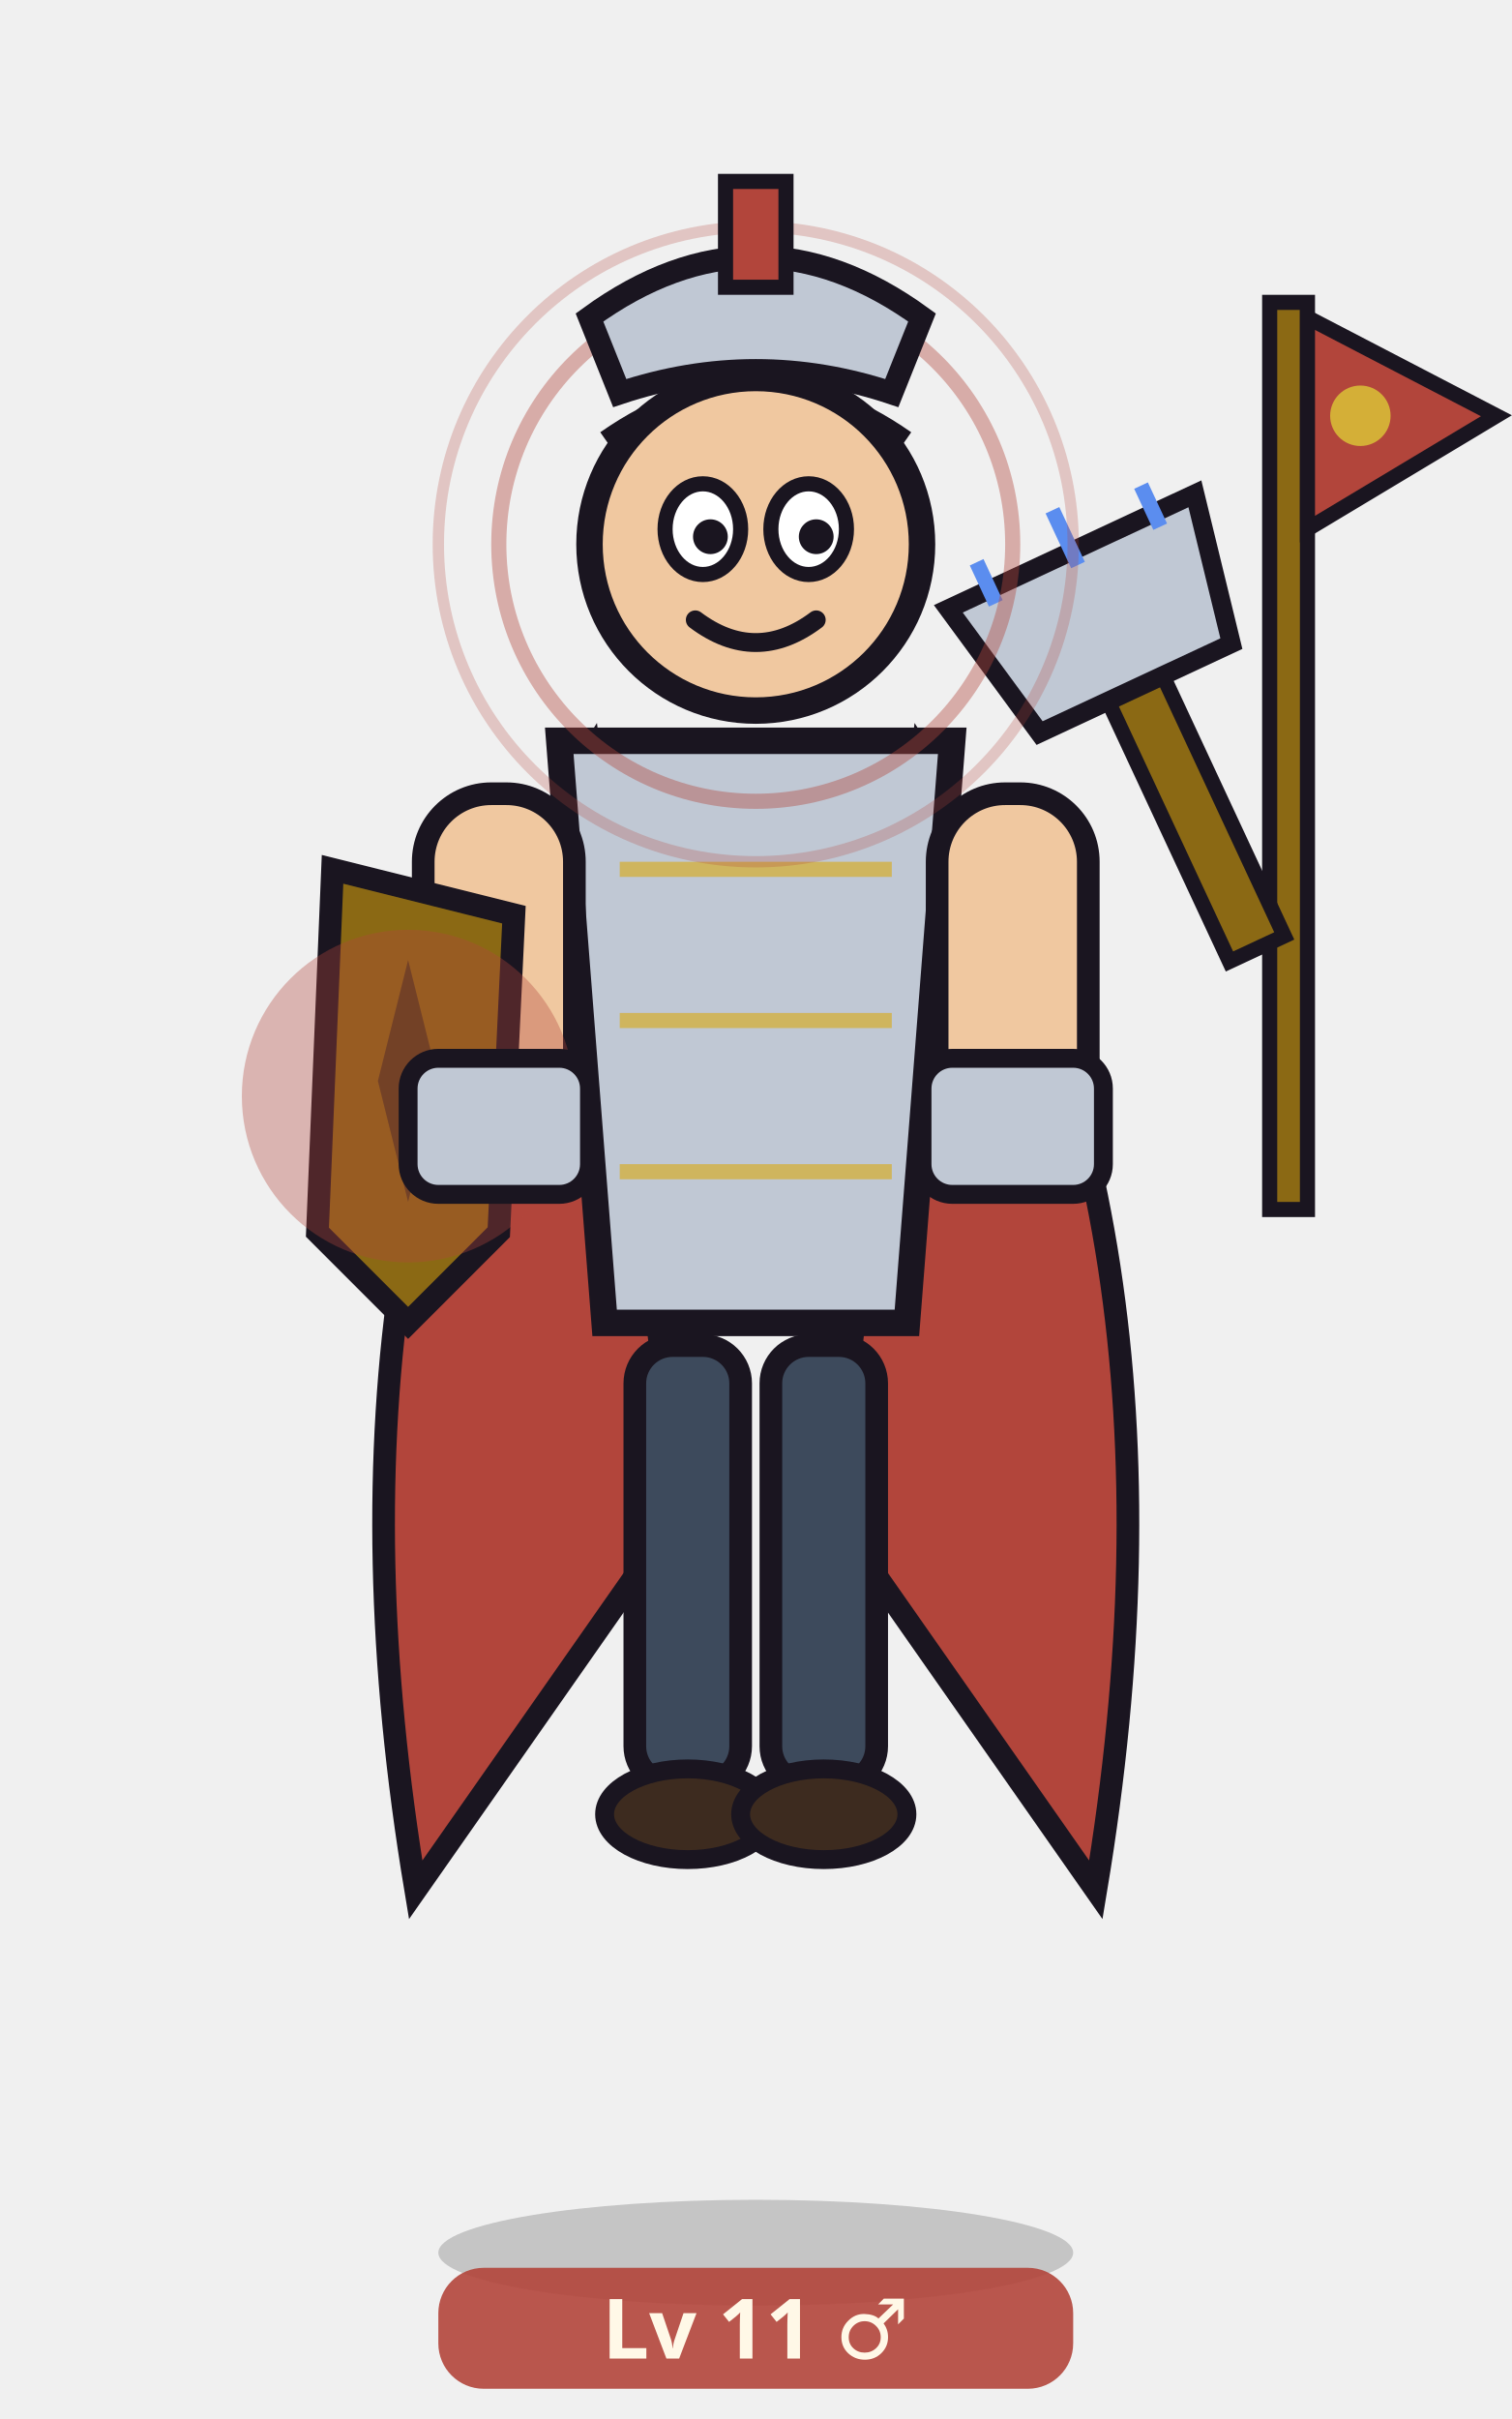
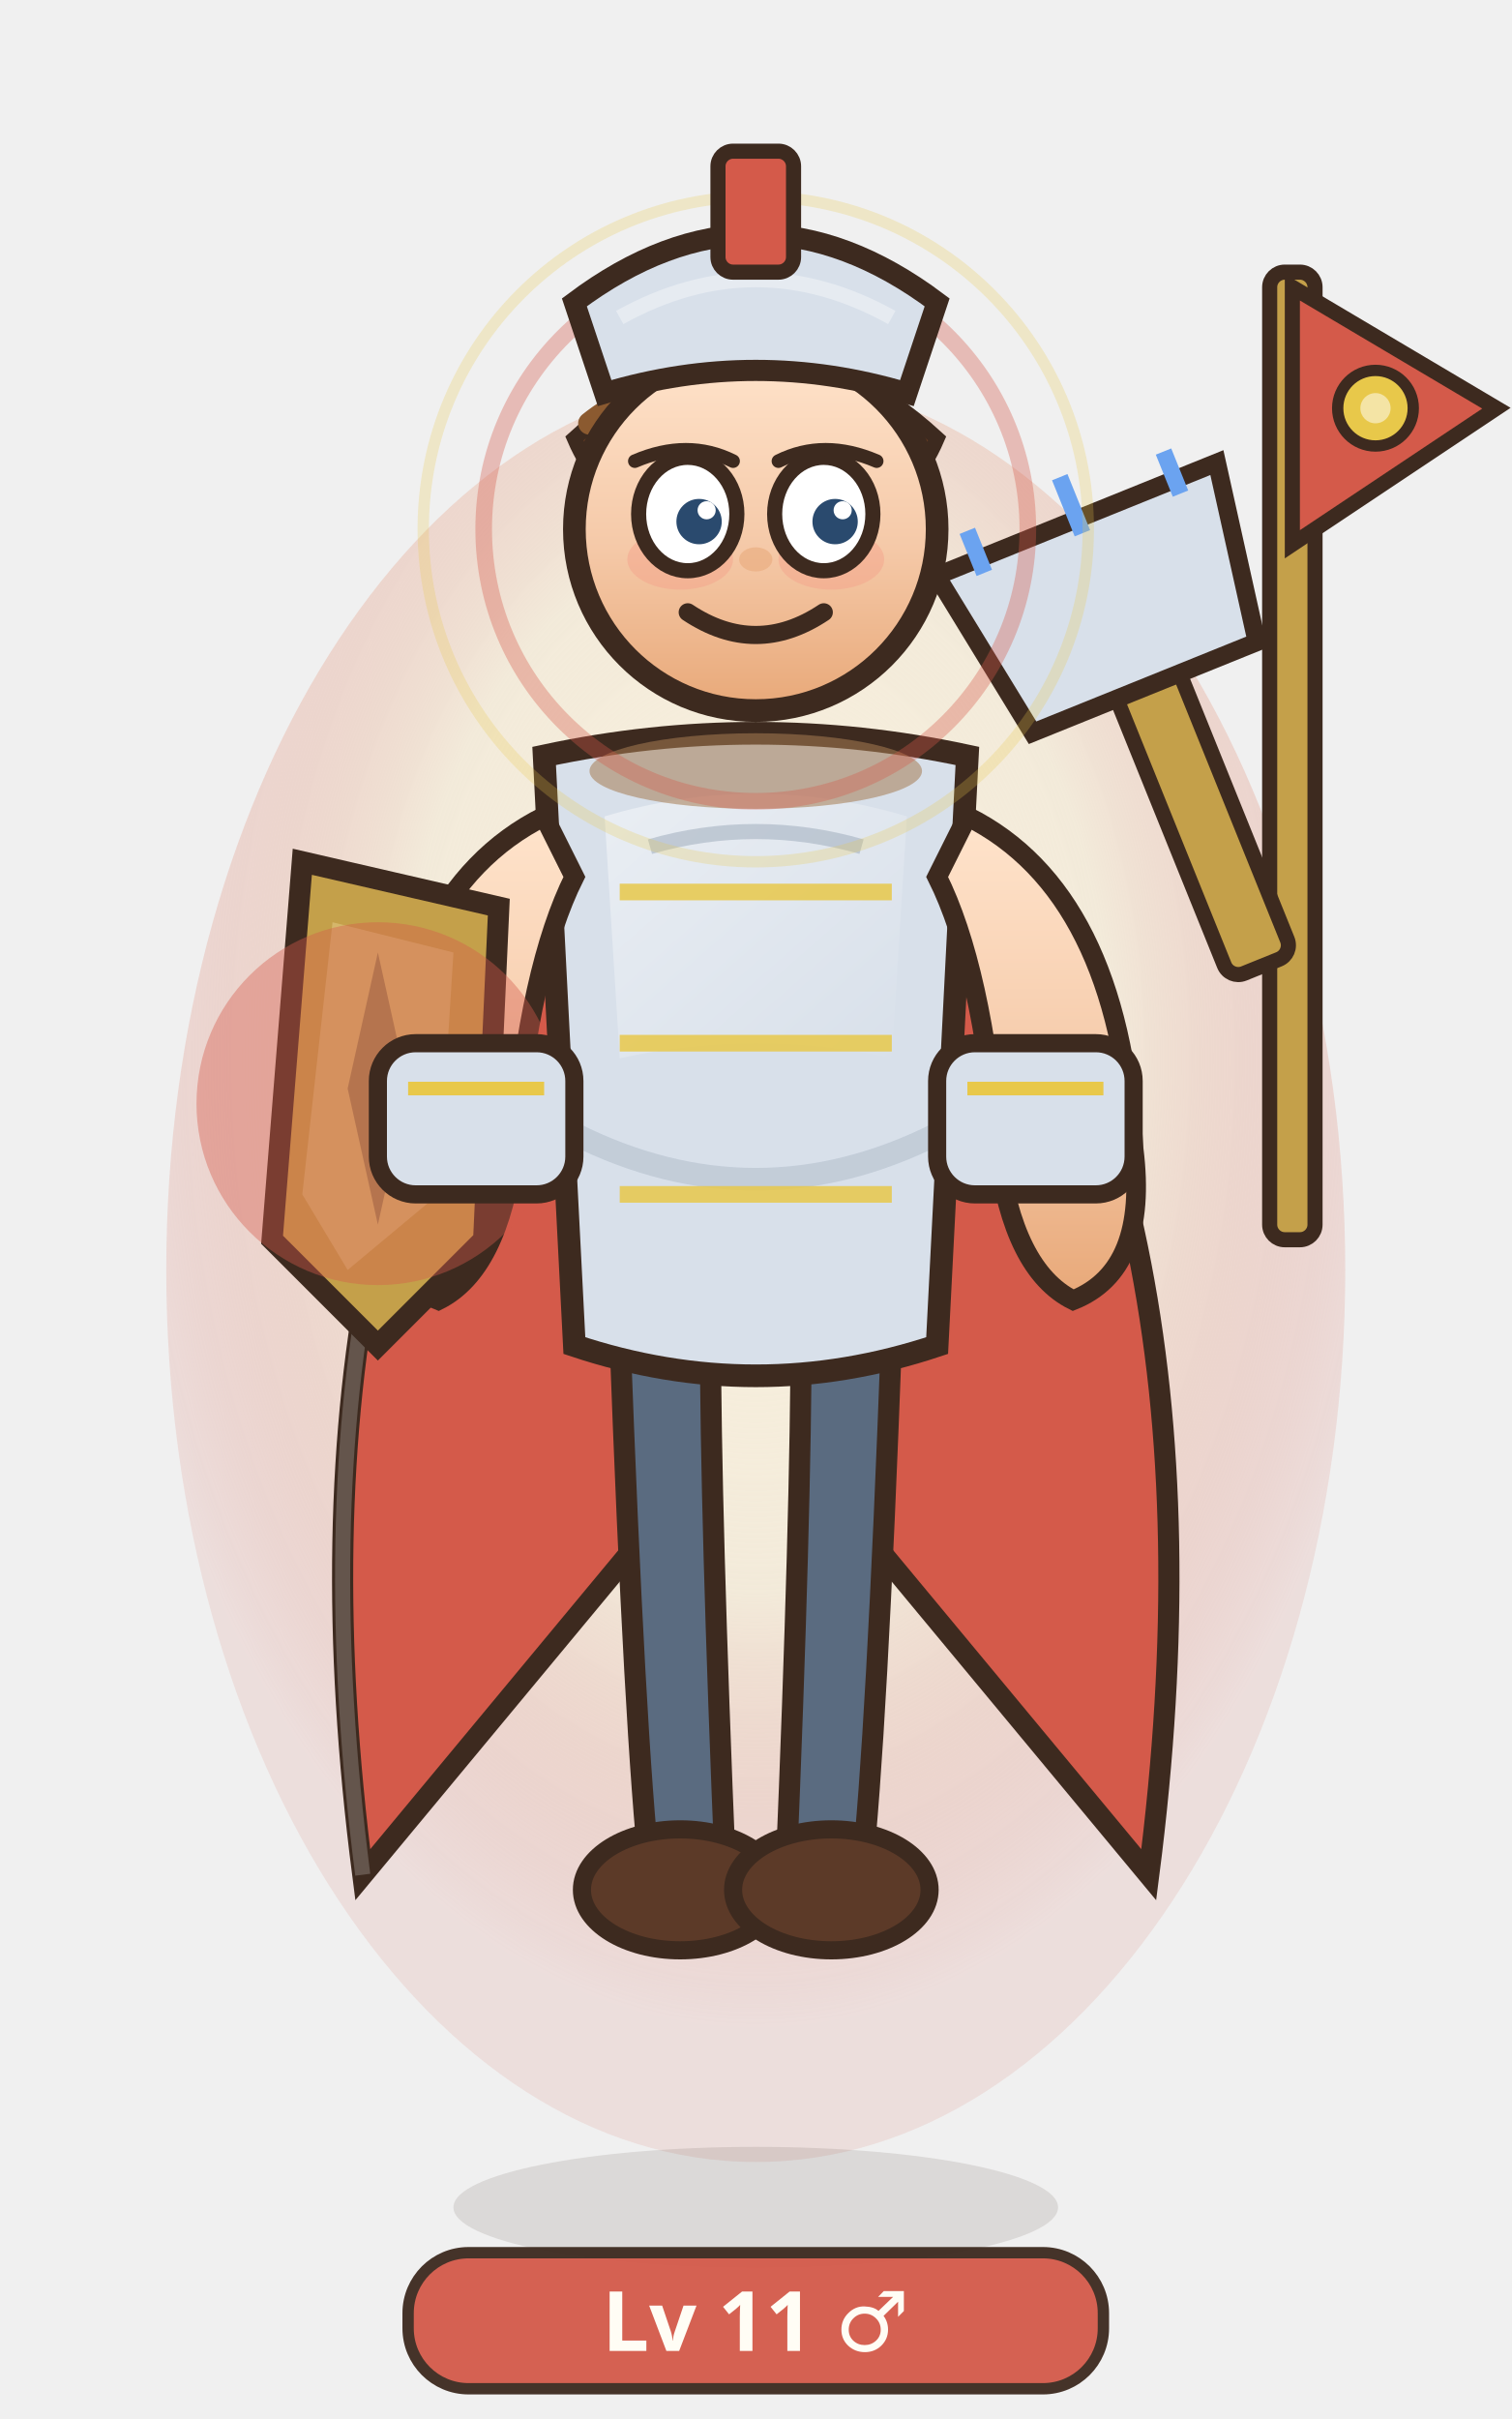
<svg xmlns="http://www.w3.org/2000/svg" viewBox="0 0 200 320" fill="none">
-   <path d="M78 100 Q40 160 55 250 L90 200 Z" fill="#B2453B" stroke="#1a1520" stroke-width="3" />
-   <path d="M122 100 Q160 160 145 250 L110 200 Z" fill="#B2453B" stroke="#1a1520" stroke-width="3" />
-   <rect x="168" y="40" width="5" height="120" fill="#8B6914" stroke="#1a1520" stroke-width="2" />
-   <path d="M173 42 L198 55 L173 70 Z" fill="#B2453B" stroke="#1a1520" stroke-width="2" />
-   <circle cx="180" cy="55" r="4" fill="#D4AF37" />
-   <ellipse cx="100" cy="298" rx="42" ry="7" fill="#000" opacity="0.18" />
-   <rect x="84" y="178" width="14" height="58" rx="5" fill="#3D4A5C" stroke="#1a1520" stroke-width="3" />
-   <rect x="102" y="178" width="14" height="58" rx="5" fill="#3D4A5C" stroke="#1a1520" stroke-width="3" />
-   <ellipse cx="91" cy="240" rx="11" ry="6" fill="#3D2B1F" stroke="#1a1520" stroke-width="2.5" />
-   <ellipse cx="109" cy="240" rx="11" ry="6" fill="#3D2B1F" stroke="#1a1520" stroke-width="2.5" />
-   <path d="M74 98 L126 98 L120 175 L80 175 Z" fill="#C0C8D4" stroke="#1a1520" stroke-width="3.5" />
-   <rect x="56" y="105" width="20" height="48" rx="9" fill="#F0C8A0" stroke="#1a1520" stroke-width="3" />
-   <rect x="124" y="105" width="20" height="48" rx="9" fill="#F0C8A0" stroke="#1a1520" stroke-width="3" />
-   <path d="M82 115 H118 M82 135 H118 M82 155 H118" stroke="#D4AF37" stroke-width="2" opacity="0.75" />
-   <g transform="translate(36,115)">
-     <path d="M8 0 L32 6 L30 48 L18 60 L6 48 Z" fill="#8B6914" stroke="#1a1520" stroke-width="3" />
-     <path d="M18 12 L22 28 L18 44 L14 28 Z" fill="#1a1520" opacity="0.5" />
-     <circle cx="18" cy="30" r="22" fill="#B2453B" opacity="0.35" />
+   <defs>
+     <radialGradient id="bg" cx="50%" cy="38%" r="55%">
+       <stop offset="0%" stop-color="#FFF8E7" stop-opacity="0.95" />
+       <stop offset="55%" stop-color="#F5E6C8" stop-opacity="0.55" />
+       <stop offset="100%" stop-color="#D45A4A" stop-opacity="0.12" />
+     </radialGradient>
+     <linearGradient id="skinG" x1="0" y1="0" x2="0" y2="1">
+       <stop offset="0%" stop-color="#FFE4CC" />
+       <stop offset="55%" stop-color="#F5C9A8" />
+       <stop offset="100%" stop-color="#E8A878" />
+     </linearGradient>
+     <linearGradient id="shine" x1="0" y1="0" x2="1" y2="1">
+       <stop offset="0%" stop-color="#fff" stop-opacity="0.45" />
+       <stop offset="100%" stop-color="#fff" stop-opacity="0" />
+     </linearGradient>
+   </defs>
+   <ellipse cx="100" cy="168" rx="78" ry="118" fill="url(#bg)" />
+   <path d="M78 102 Q36 155 48 248 L92 195 Z" fill="#D45A4A" stroke="#3D2A1F" stroke-width="2.8" />
+   <path d="M122 102 Q164 155 152 248 L108 195 Z" fill="#D45A4A" stroke="#3D2A1F" stroke-width="2.8" />
+   <path d="M78 102 Q36 155 48 248" fill="none" stroke="#fff" stroke-width="2" opacity="0.2" />
+   <rect x="168" y="36" width="6" height="128" rx="2" fill="#C4A04A" stroke="#3D2A1F" stroke-width="2" />
+   <path d="M171 38 L198 54 L171 72 Z" fill="#D45A4A" stroke="#3D2A1F" stroke-width="2" />
+   <circle cx="182" cy="54" r="5" fill="#E8C84A" stroke="#3D2A1F" stroke-width="1.5" />
+   <circle cx="182" cy="54" r="2" fill="#fff" opacity="0.5" />
+   <ellipse cx="100" cy="292" rx="40" ry="8" fill="#3D2A1F" opacity="0.12" />
+   <path d="M82 176 Q84 230 86 248 L96 248 Q94 200 94 176 Z" fill="#5A6B80" stroke="#3D2A1F" stroke-width="2.8" />
+   <path d="M106 176 Q106 200 104 248 L114 248 Q116 230 118 176 Z" fill="#5A6B80" stroke="#3D2A1F" stroke-width="2.8" />
+   <ellipse cx="90" cy="250" rx="13" ry="8" fill="#5C3A28" stroke="#3D2A1F" stroke-width="2.4" />
+   <ellipse cx="110" cy="250" rx="13" ry="8" fill="#5C3A28" stroke="#3D2A1F" stroke-width="2.4" />
+   <path d="M72 100 Q100 94 128 100 L124 178 Q100 186 76 178 Z" fill="#D8E0EA" stroke="#3D2A1F" stroke-width="3" />
+   <path d="M80 108 Q100 102 120 108 L118 140 Q100 136 82 140 Z" fill="url(#shine)" />
+   <path d="M76 150 Q100 162 124 150" fill="none" stroke="#9AA8B8" stroke-width="3" opacity="0.35" />
+   <path d="M72 108 Q52 118 50 152 Q48 168 58 172 Q66 168 68 152 Q70 128 76 116 Z" fill="url(#skinG)" stroke="#3D2A1F" stroke-width="2.6" />
+   <path d="M128 108 Q148 118 150 152 Q152 168 142 172 Q134 168 132 152 Q130 128 124 116 Z" fill="url(#skinG)" stroke="#3D2A1F" stroke-width="2.6" />
+   <ellipse cx="100" cy="102" rx="22" ry="5" fill="#A67C52" opacity="0.55" />
+   <path d="M82 118 H118 M82 138 H118 M82 158 H118" stroke="#E8C84A" stroke-width="2.2" opacity="0.85" />
+   <path d="M86 112 Q100 108 114 112" fill="none" stroke="#9AA8B8" stroke-width="2" opacity="0.5" />
+   <g transform="translate(30,112)">
+     <path d="M10 2 L36 8 L34 52 L20 66 L6 52 Z" fill="#C4A04A" stroke="#3D2A1F" stroke-width="2.8" />
+     <path d="M14 10 L30 14 L28 46 L16 56 L10 46 Z" fill="#E8D090" opacity="0.45" />
+     <path d="M20 14 L24 32 L20 50 L16 32 Z" fill="#3D2A1F" opacity="0.35" />
+     <circle cx="20" cy="34" r="24" fill="#D45A4A" opacity="0.4" />
  </g>
-   <rect x="54" y="140" width="24" height="18" rx="4" fill="#C0C8D4" stroke="#1a1520" stroke-width="2.5" />
-   <rect x="122" y="140" width="24" height="18" rx="4" fill="#C0C8D4" stroke="#1a1520" stroke-width="2.5" />
-   <g transform="translate(150,100) rotate(-25)">
-     <rect x="0" y="-20" width="8" height="50" fill="#8B6914" stroke="#1a1520" stroke-width="2" />
-     <path d="M-14 -28 L22 -28 L18 -8 L-10 -8 Z" fill="#C0C8D4" stroke="#1a1520" stroke-width="2.5" />
-     <path d="M-8 -26 L-8 -32 M4 -26 L4 -34 M16 -26 L16 -32" stroke="#5B8DEF" stroke-width="2" />
+   <rect x="50" y="138" width="26" height="20" rx="5" fill="#D8E0EA" stroke="#3D2A1F" stroke-width="2.4" />
+   <rect x="124" y="138" width="26" height="20" rx="5" fill="#D8E0EA" stroke="#3D2A1F" stroke-width="2.4" />
+   <path d="M54 144 H72 M128 144 H146" stroke="#E8C84A" stroke-width="1.8" />
+   <g transform="translate(150,98) rotate(-22)">
+     <rect x="0" y="-18" width="9" height="52" rx="2" fill="#C4A04A" stroke="#3D2A1F" stroke-width="2" />
+     <path d="M-16 -30 L24 -30 L20 -6 L-12 -6 Z" fill="#D8E0EA" stroke="#3D2A1F" stroke-width="2.4" />
+     <path d="M-10 -28 L-10 -34 M4 -28 L4 -36 M18 -28 L18 -34" stroke="#6BA3F0" stroke-width="2.2" />
  </g>
-   <circle cx="100" cy="72" r="34" fill="none" stroke="#B2453B" stroke-width="2" opacity="0.4" />
-   <circle cx="100" cy="72" r="42" fill="none" stroke="#B2453B" stroke-width="1.5" opacity="0.25" />
-   <path d="M80 58 Q100 44 120 58" fill="#5C3A1E" stroke="#1a1520" stroke-width="2" />
-   <circle cx="100" cy="72" r="22" fill="#F0C8A0" stroke="#1a1520" stroke-width="3.5" />
-   <ellipse cx="93" cy="70" rx="5" ry="6" fill="#fff" stroke="#1a1520" stroke-width="2" />
-   <ellipse cx="107" cy="70" rx="5" ry="6" fill="#fff" stroke="#1a1520" stroke-width="2" />
-   <circle cx="94" cy="71" r="2.3" fill="#1a1520" />
-   <circle cx="108" cy="71" r="2.3" fill="#1a1520" />
-   <path d="M92 82 Q100 88 108 82" stroke="#1a1520" stroke-width="2.5" fill="none" stroke-linecap="round" />
-   <path d="M78 42 Q100 26 122 42 L118 52 Q100 46 82 52 Z" fill="#C0C8D4" stroke="#1a1520" stroke-width="3" />
-   <rect x="96" y="24" width="8" height="14" fill="#B2453B" stroke="#1a1520" stroke-width="2" />
-   <rect x="58" y="300" width="84" height="16" rx="6" fill="#B2453B" opacity="0.9" />
-   <text x="100" y="312" text-anchor="middle" font-family="Verdana, sans-serif" font-size="11" font-weight="700" fill="#FFF8E7">Lv 11 ♂</text>
+   <circle cx="100" cy="70" r="36" fill="none" stroke="#D45A4A" stroke-width="2.2" opacity="0.35" />
+   <circle cx="100" cy="70" r="44" fill="none" stroke="#E8C84A" stroke-width="1.5" opacity="0.25" />
+   <path d="M76 58 Q100 36 124 58 Q118 72 100 70 Q82 72 76 58 Z" fill="#6B3E22" stroke="#3D2A1F" stroke-width="2" />
+   <path d="M78 56 Q88 48 94 58" fill="none" stroke="#8B5A30" stroke-width="3" stroke-linecap="round" />
+   <circle cx="100" cy="70" r="24" fill="url(#skinG)" stroke="#3D2A1F" stroke-width="3" />
+   <ellipse cx="90" cy="74" rx="7" ry="4" fill="#F4A08A" opacity="0.45" />
+   <ellipse cx="110" cy="74" rx="7" ry="4" fill="#F4A08A" opacity="0.45" />
+   <ellipse cx="91" cy="68" rx="6.5" ry="7.5" fill="#fff" stroke="#3D2A1F" stroke-width="2" />
+   <ellipse cx="109" cy="68" rx="6.5" ry="7.5" fill="#fff" stroke="#3D2A1F" stroke-width="2" />
+   <circle cx="92.5" cy="69" r="3" fill="#2A4A6E" />
+   <circle cx="110.5" cy="69" r="3" fill="#2A4A6E" />
+   <circle cx="93.5" cy="67.5" r="1.2" fill="#fff" />
+   <circle cx="111.5" cy="67.5" r="1.2" fill="#fff" />
+   <path d="M84 61 Q91 58 97 61" stroke="#3D2A1F" stroke-width="1.8" fill="none" stroke-linecap="round" />
+   <path d="M103 61 Q109 58 116 61" stroke="#3D2A1F" stroke-width="1.8" fill="none" stroke-linecap="round" />
+   <ellipse cx="100" cy="74" rx="2.2" ry="1.6" fill="#E8A878" opacity="0.55" />
+   <path d="M91 81 Q100 87 109 81" stroke="#3D2A1F" stroke-width="2.4" fill="none" stroke-linecap="round" />
+   <path d="M76 40 Q100 22 124 40 L120 52 Q100 46 80 52 Z" fill="#D8E0EA" stroke="#3D2A1F" stroke-width="2.8" />
+   <path d="M82 42 Q100 32 118 42" fill="none" stroke="#fff" stroke-width="2" opacity="0.35" />
+   <rect x="95" y="20" width="10" height="16" rx="2" fill="#D45A4A" stroke="#3D2A1F" stroke-width="2" />
+   <rect x="54" y="298" width="92" height="18" rx="8" fill="#D45A4A" stroke="#3D2A1F" stroke-width="1.5" opacity="0.95" />
+   <text x="100" y="311" text-anchor="middle" font-family="Verdana, sans-serif" font-size="11" font-weight="700" fill="#FFFDF5">Lv 11 ♂</text>
</svg>
